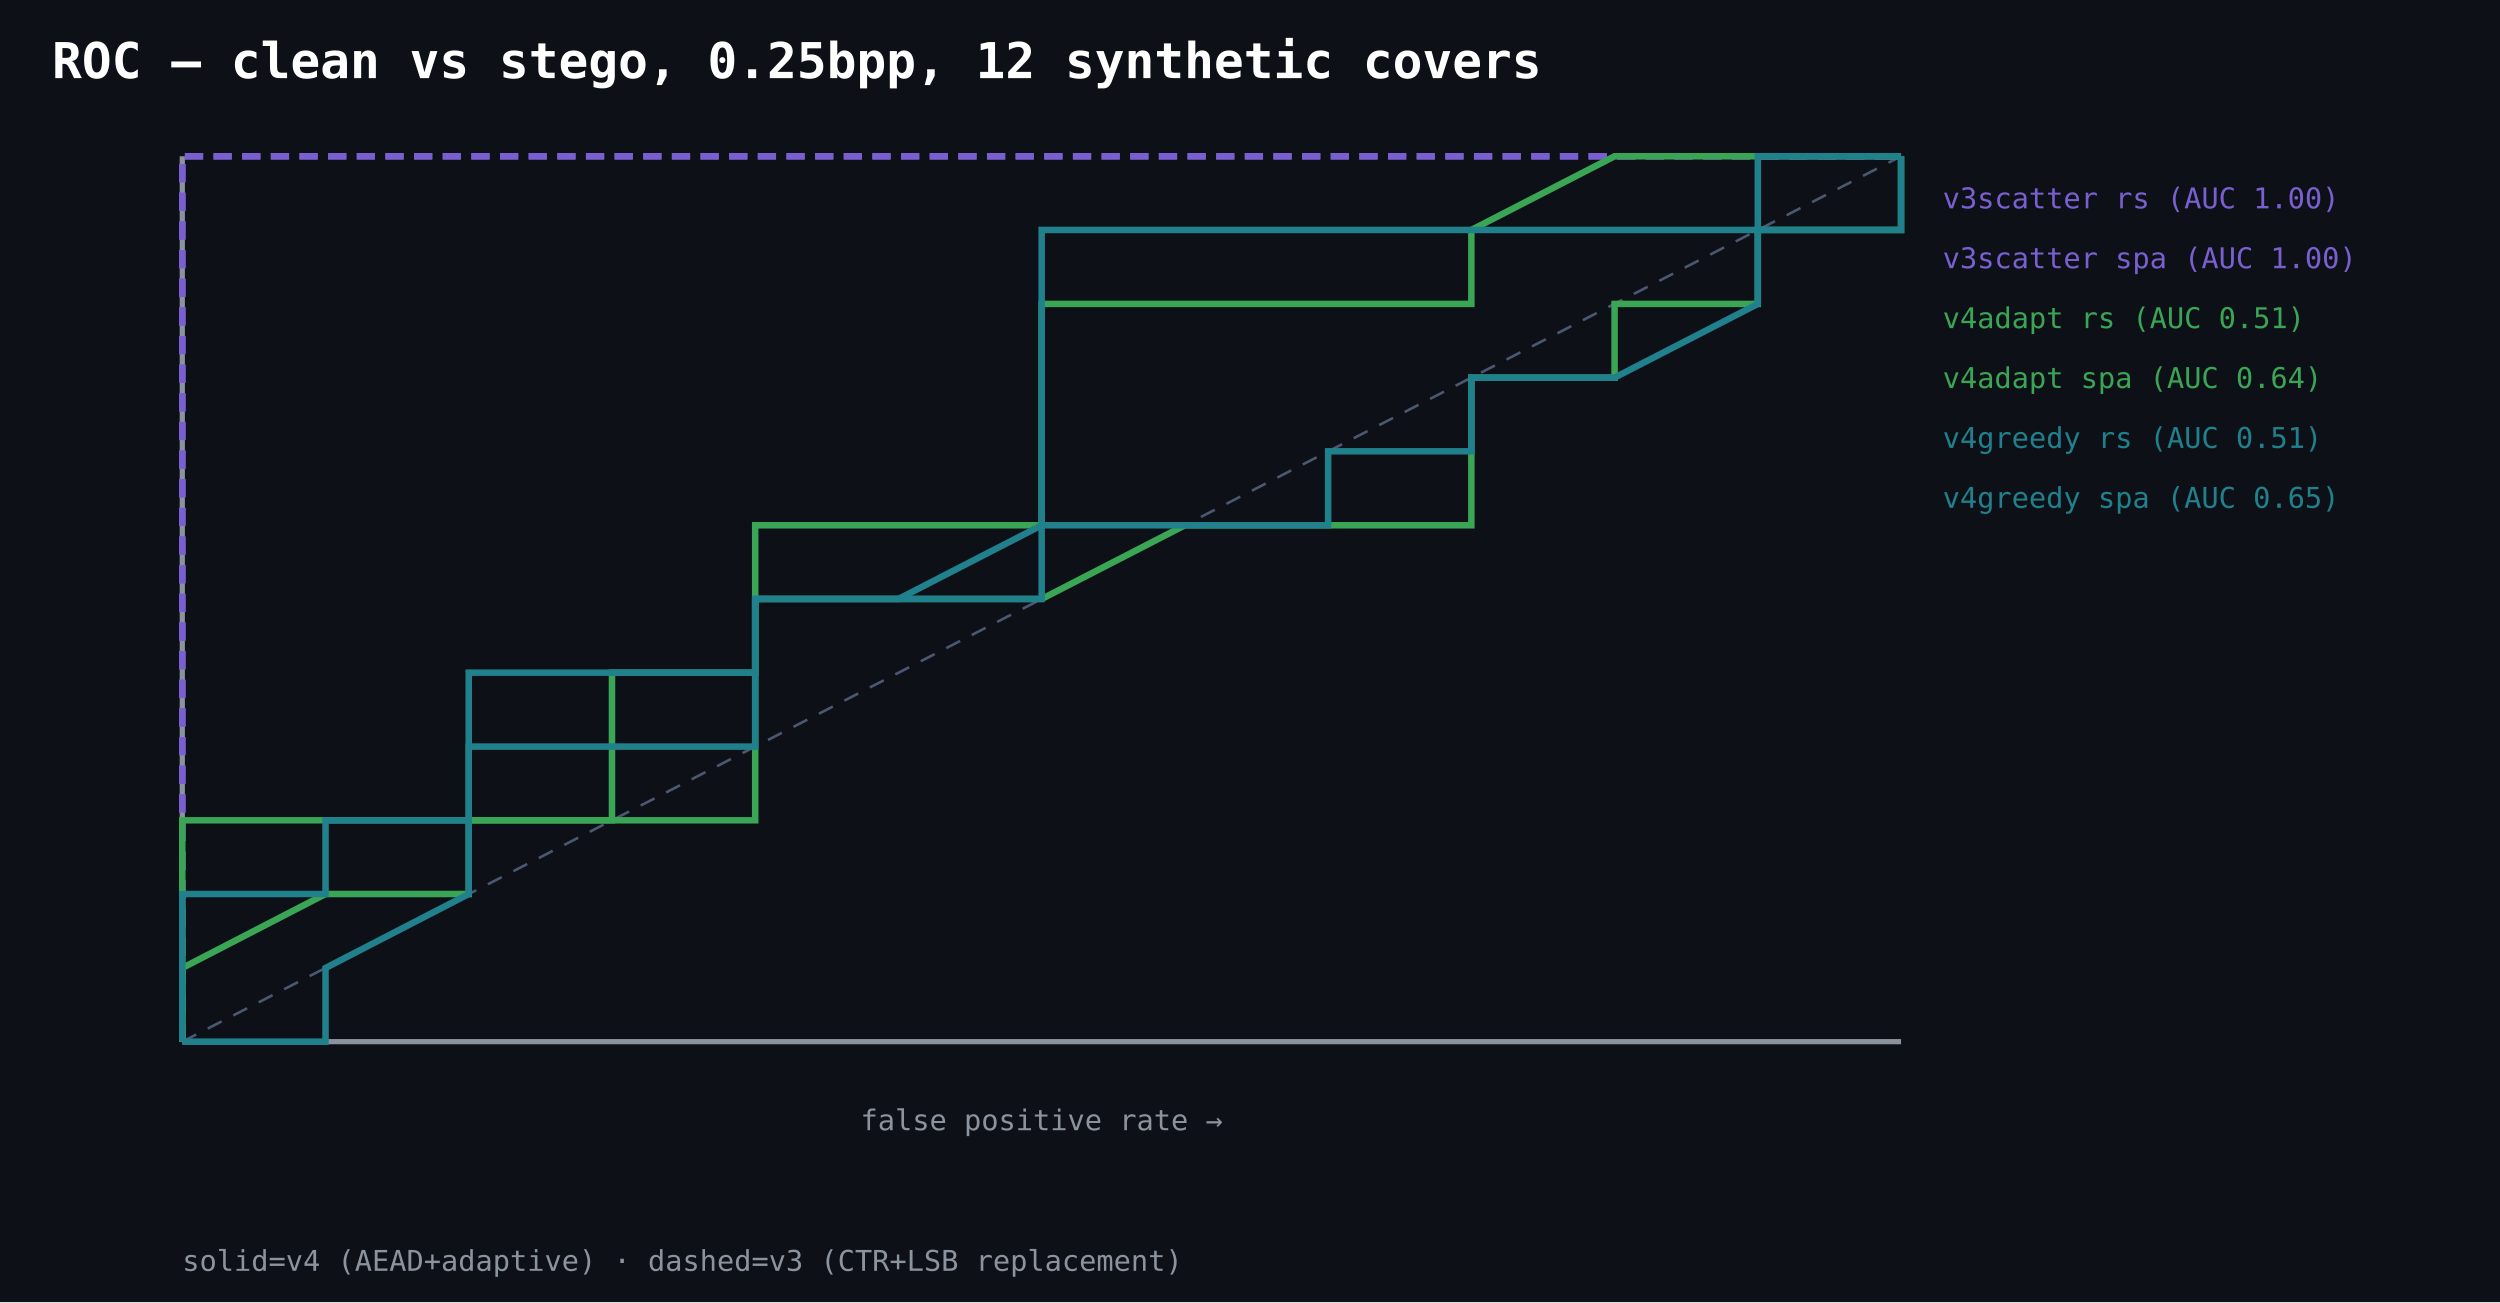
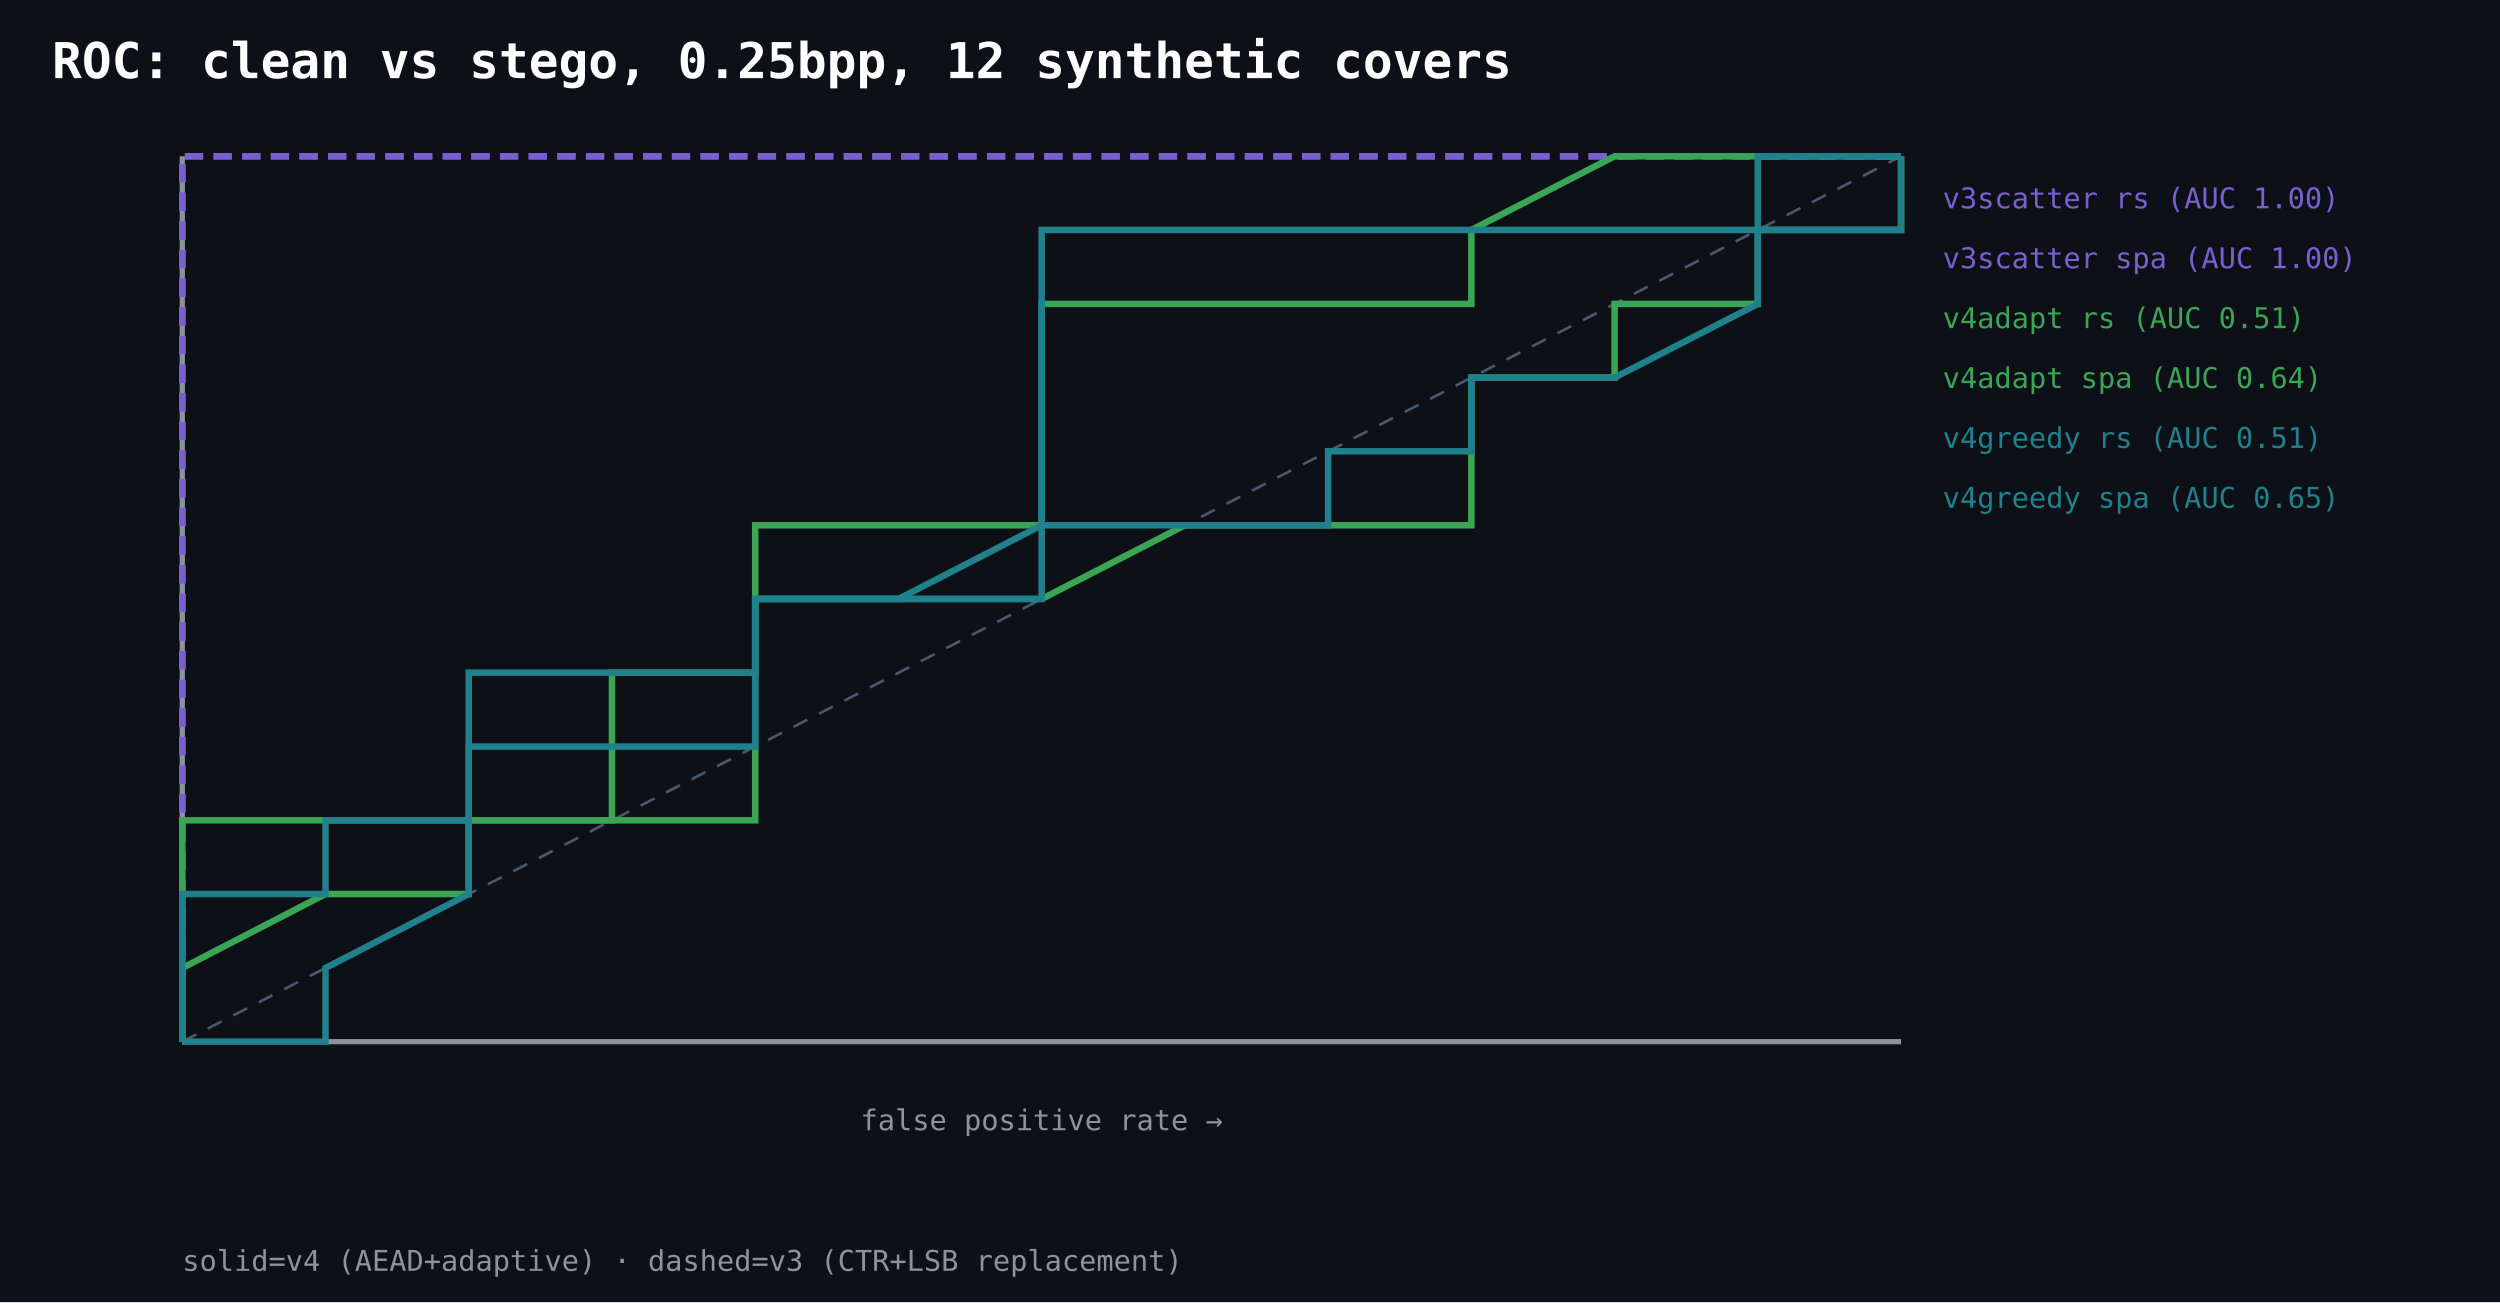
<svg xmlns="http://www.w3.org/2000/svg" width="960" height="500" viewBox="0 0 960 500" font-family="ui-monospace, Consolas, monospace">
  <rect x="0" y="0" width="960" height="500" fill="#0d1117" />
-   <text x="20" y="30" font-size="19" font-weight="bold" fill="#ffffff">ROC — clean vs stego, 0.25bpp, 12 synthetic covers</text>
+   <text x="20" y="30" font-size="19" font-weight="bold" fill="#ffffff">ROC: clean vs stego, 0.25bpp, 12 synthetic covers</text>
  <line x1="70" y1="400" x2="730" y2="400" stroke="#8b949e" stroke-width="2" />
  <line x1="70" y1="60" x2="70" y2="400" stroke="#8b949e" stroke-width="2" />
  <line x1="70" y1="400" x2="730" y2="60" stroke="#4b5871" stroke-dasharray="6,5" />
  <text x="400" y="434" font-size="11" fill="#8b949e" text-anchor="middle">false positive rate →</text>
  <path d="M70.0,400.0 L70.0,371.7 L70.0,315.0 L70.0,286.7 L70.0,258.3 L70.0,230.0 L70.0,201.7 L70.0,173.3 L70.0,145.0 L70.0,116.7 L70.0,88.3 L70.0,60.0 L125.0,60.0 L180.0,60.0 L235.0,60.0 L290.0,60.0 L345.0,60.0 L400.0,60.0 L455.0,60.0 L510.0,60.0 L565.0,60.0 L620.0,60.0 L675.0,60.0 L730.0,60.0" fill="none" stroke="#7a5fd0" stroke-width="2.5" stroke-dasharray="7,4" />
  <text x="746" y="80" font-size="11" fill="#7a5fd0">v3scatter rs (AUC 1.00)</text>
  <path d="M70.0,400.0 L70.0,371.7 L70.0,343.3 L70.0,315.0 L70.0,286.7 L70.0,258.3 L70.0,230.0 L70.0,201.7 L70.0,173.3 L70.0,116.7 L70.0,88.3 L70.0,60.0 L125.0,60.0 L180.0,60.0 L235.0,60.0 L290.0,60.0 L345.0,60.0 L400.0,60.0 L455.0,60.0 L510.0,60.0 L565.0,60.0 L620.0,60.0 L675.0,60.0 L730.0,60.0" fill="none" stroke="#7a5fd0" stroke-width="2.5" stroke-dasharray="7,4" />
  <text x="746" y="103" font-size="11" fill="#7a5fd0">v3scatter spa (AUC 1.00)</text>
  <path d="M70.0,400.0 L70.0,371.7 L125.0,343.3 L180.0,343.3 L180.0,315.0 L235.0,315.0 L235.0,286.7 L235.0,258.3 L290.0,258.3 L290.0,230.0 L345.0,230.0 L400.0,230.0 L455.0,201.7 L510.0,201.7 L565.0,201.7 L565.0,173.3 L565.0,145.0 L620.0,145.0 L620.0,116.7 L675.0,116.7 L675.0,88.3 L730.0,88.3 L730.0,60.0" fill="none" stroke="#3aa655" stroke-width="2.5" />
  <text x="746" y="126" font-size="11" fill="#3aa655">v4adapt rs (AUC 0.51)</text>
  <path d="M70.0,400.0 L70.0,371.7 L70.0,343.3 L70.0,315.0 L125.0,315.0 L180.0,315.0 L235.0,315.0 L290.0,315.0 L290.0,286.7 L290.0,258.3 L290.0,230.0 L290.0,201.7 L345.0,201.7 L400.0,201.7 L400.0,173.3 L400.0,145.0 L400.0,116.7 L455.0,116.7 L510.0,116.7 L565.0,116.7 L565.0,88.3 L620.0,60.0 L675.0,60.0 L730.0,60.0" fill="none" stroke="#3aa655" stroke-width="2.5" />
  <text x="746" y="149" font-size="11" fill="#3aa655">v4adapt spa (AUC 0.64)</text>
  <path d="M70.0,400.0 L125.0,400.0 L125.0,371.7 L180.0,343.3 L180.0,315.0 L180.0,286.7 L235.0,286.7 L290.0,286.7 L290.0,258.3 L290.0,230.0 L345.0,230.0 L400.0,201.7 L455.0,201.7 L510.0,201.7 L510.0,173.3 L565.0,173.3 L565.0,145.0 L620.0,145.0 L675.0,116.7 L675.0,88.3 L730.0,88.3 L730.0,60.0" fill="none" stroke="#20808c" stroke-width="2.5" />
  <text x="746" y="172" font-size="11" fill="#20808c">v4greedy rs (AUC 0.51)</text>
  <path d="M70.0,400.0 L70.0,371.7 L70.0,343.3 L125.0,343.3 L125.0,315.0 L180.0,315.0 L180.0,286.7 L180.0,258.3 L235.0,258.3 L290.0,258.3 L290.0,230.0 L345.0,230.0 L400.0,230.0 L400.0,201.7 L400.0,173.3 L400.0,145.0 L400.0,116.7 L400.0,88.3 L455.0,88.3 L510.0,88.3 L565.0,88.3 L620.0,88.3 L675.0,88.3 L675.0,60.0 L730.0,60.0" fill="none" stroke="#20808c" stroke-width="2.5" />
  <text x="746" y="195" font-size="11" fill="#20808c">v4greedy spa (AUC 0.65)</text>
  <text x="70" y="488" font-size="11" fill="#8b949e">solid=v4 (AEAD+adaptive) · dashed=v3 (CTR+LSB replacement)</text>
</svg>
